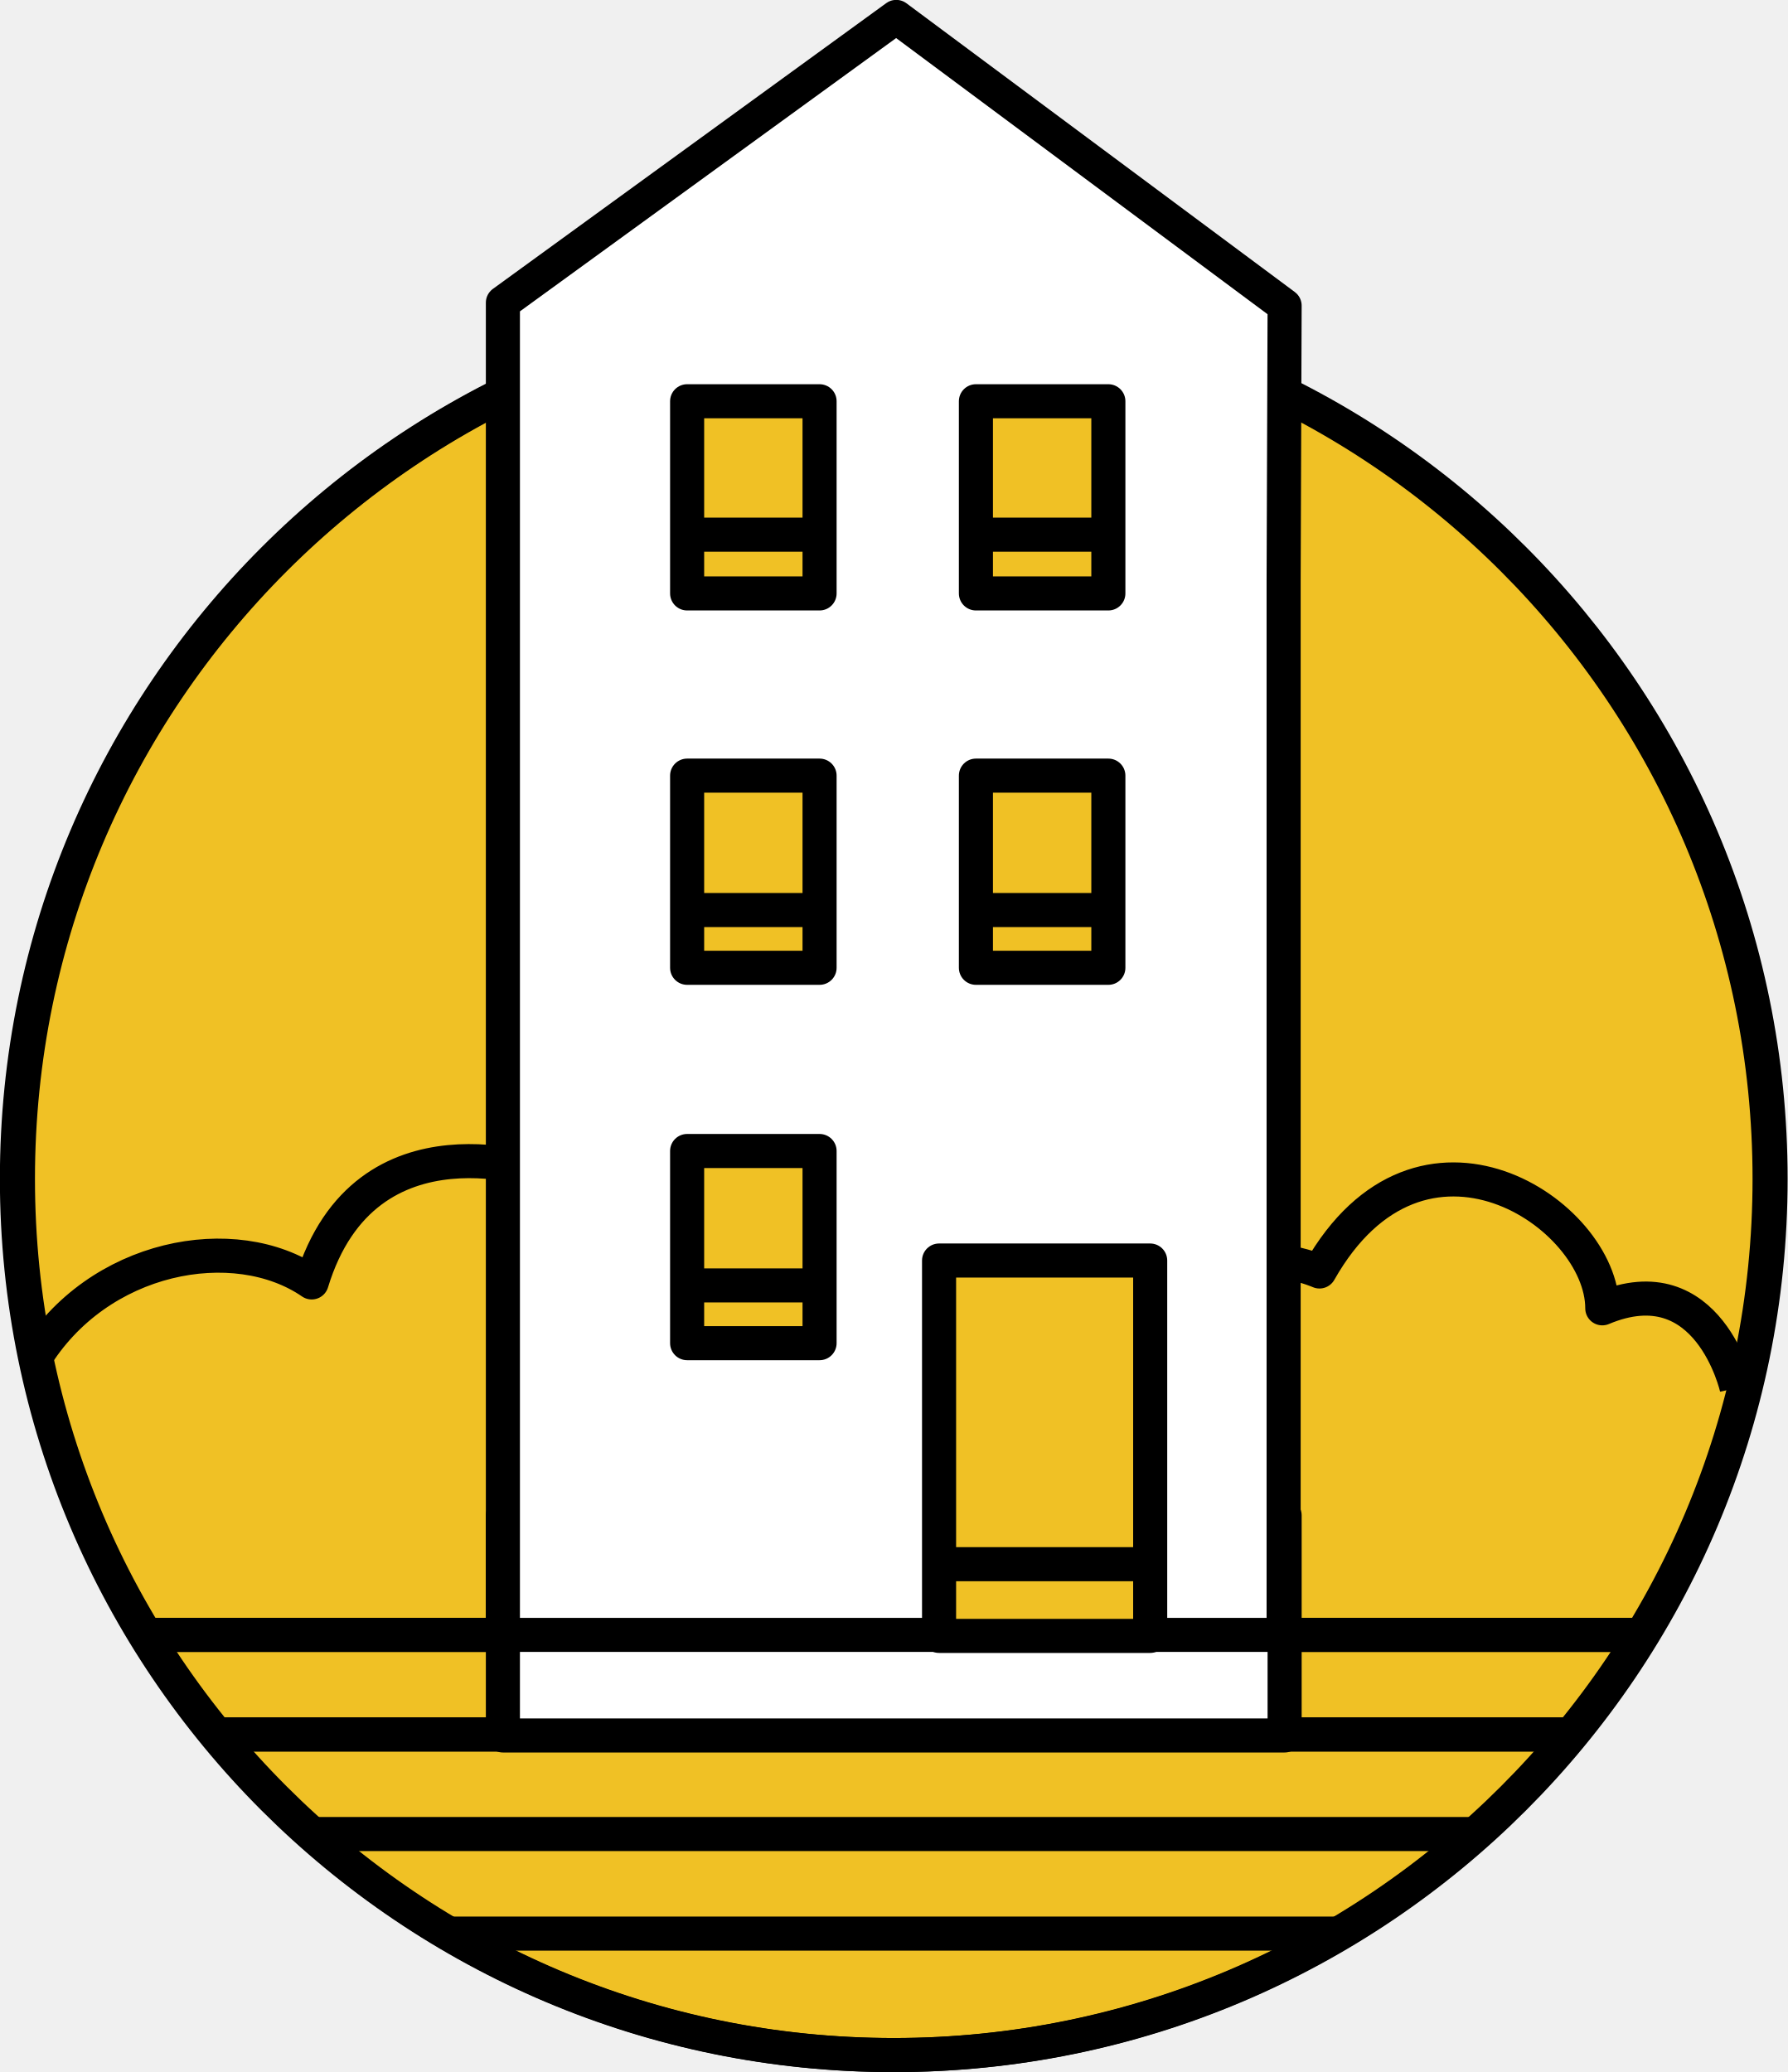
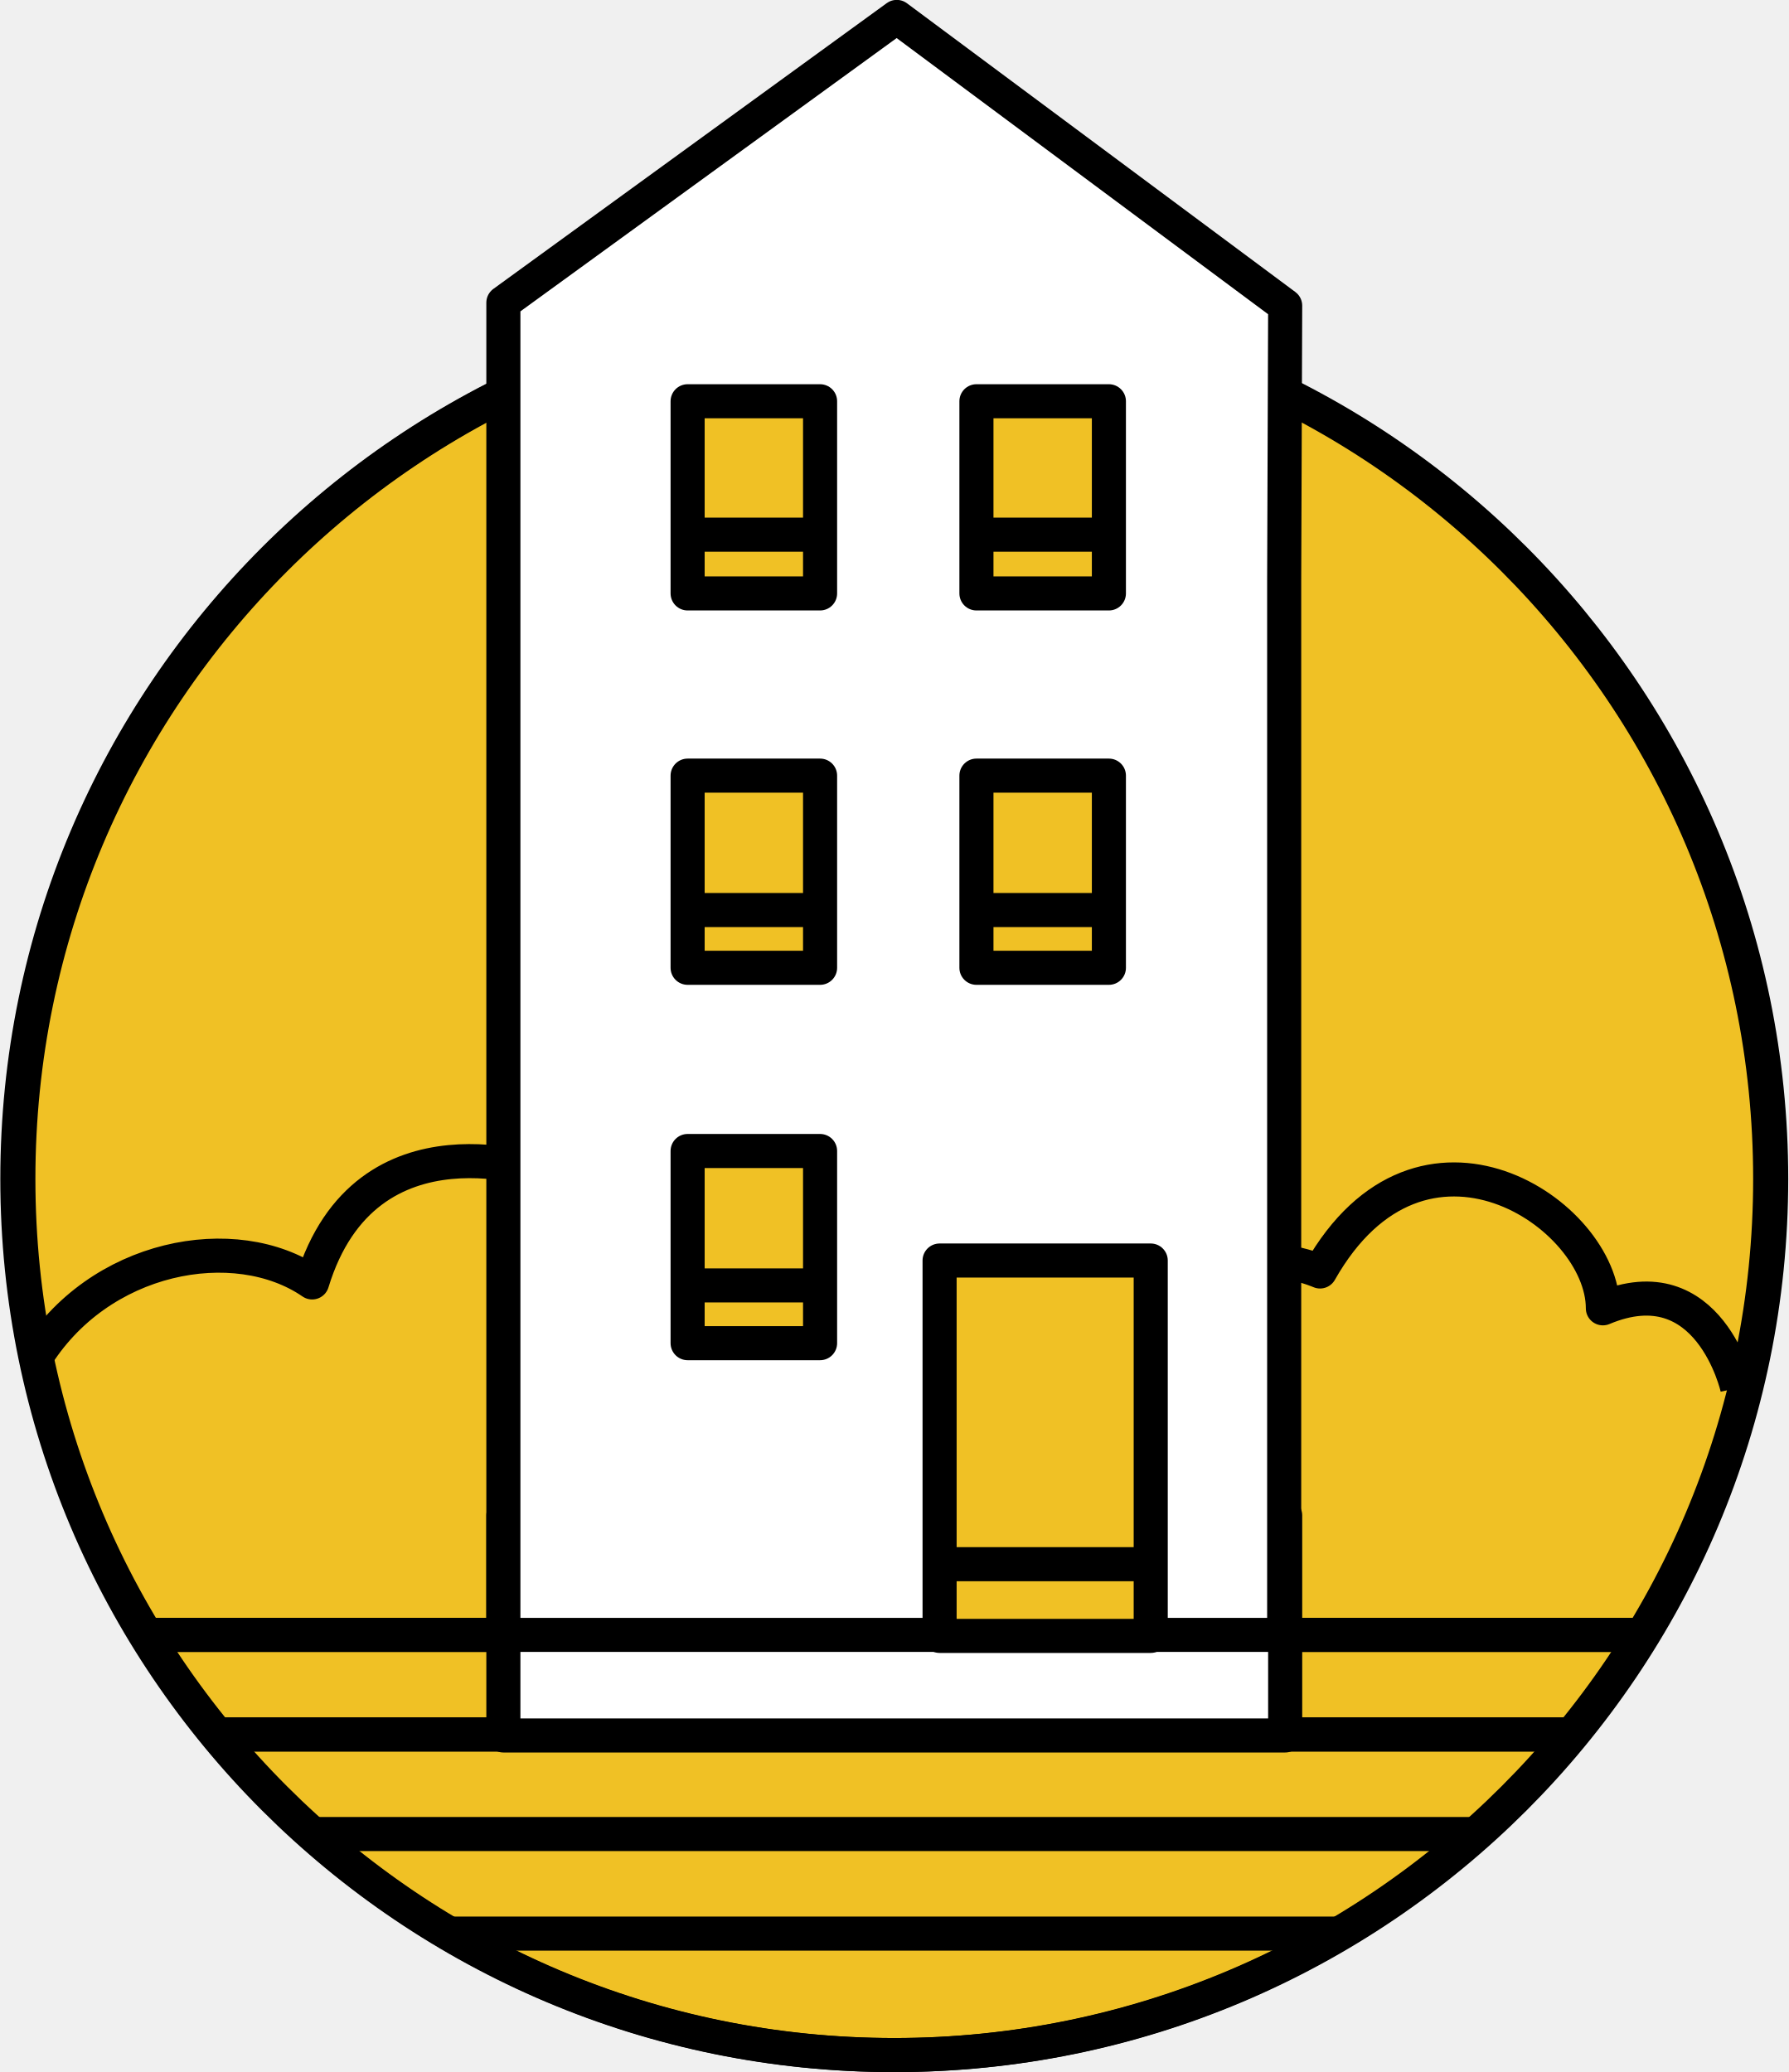
- <svg xmlns="http://www.w3.org/2000/svg" width="179.5" height="208.1" viewBox="0 0 179.5 208.1">
+ <svg xmlns="http://www.w3.org/2000/svg" width="359" height="416" viewBox="0 0 179.5 208.1">
  <g stroke="#000" stroke-width="3.422" stroke-miterlimit="10">
    <path fill="#F0C125" d="M177.8 118.4c0 48.6-39.4 88-88 88s-88-39.4-88-88 39.4-88 88-88c48.6-.1 88 39.4 88 88" />
    <circle fill="none" cx="89.7" cy="118.4" r="88" />
    <path fill="#F0C125" d="M14.5 164.2h150.4" />
    <path fill="none" d="M14.5 164.2h150.4" />
    <path fill="#F0C125" d="M22.1 174.2h135.3" />
    <path fill="none" d="M22.1 174.2h135.3M31.6 184.2h116.3M45 194.2h89.4" />
    <path fill="none" stroke-linejoin="round" d="M174.4 139.4s-2.8-12.5-13.5-8c0-9.5-18.2-21.7-28.4-3.7 0 0-4.7-2.1-8.8-.5M54.9 117.9s-18.2-6.8-23.6 10.9c-7.7-5.3-21.5-2.8-27.9 7.8" />
    <path fill="#FFF" stroke-linejoin="round" d="M50.5 152.2H129v22.1H50.5z" />
    <path fill="#FFF" stroke-linejoin="round" d="M128.9 58.3v105.9H50.5V30.4L90 1.7l39 29z" />
    <g fill="#F0C125" stroke-linejoin="round">
      <path d="M69 40.3h13.3v19.3H69zM69 53.7h13.4" />
      <g>
        <path d="M98 40.3h13.3v19.3H98zM98 53.7h13.3" />
      </g>
    </g>
    <g fill="#F0C125" stroke-linejoin="round">
      <path d="M69 115.6h13.3v19.3H69zM69 129.1h13.4" />
    </g>
    <g fill="#F0C125" stroke-linejoin="round">
      <path d="M69 77.9h13.3v19.3H69zM69 91.4h13.4" />
      <g>
        <path d="M98 77.9h13.3v19.3H98zM98 91.4h13.3" />
      </g>
    </g>
    <path fill="#F0C125" stroke-linejoin="round" d="M94.3 126.6h21.2v30.5H94.3zM94.3 157.1h21.2v7.2H94.3z" />
  </g>
</svg>
